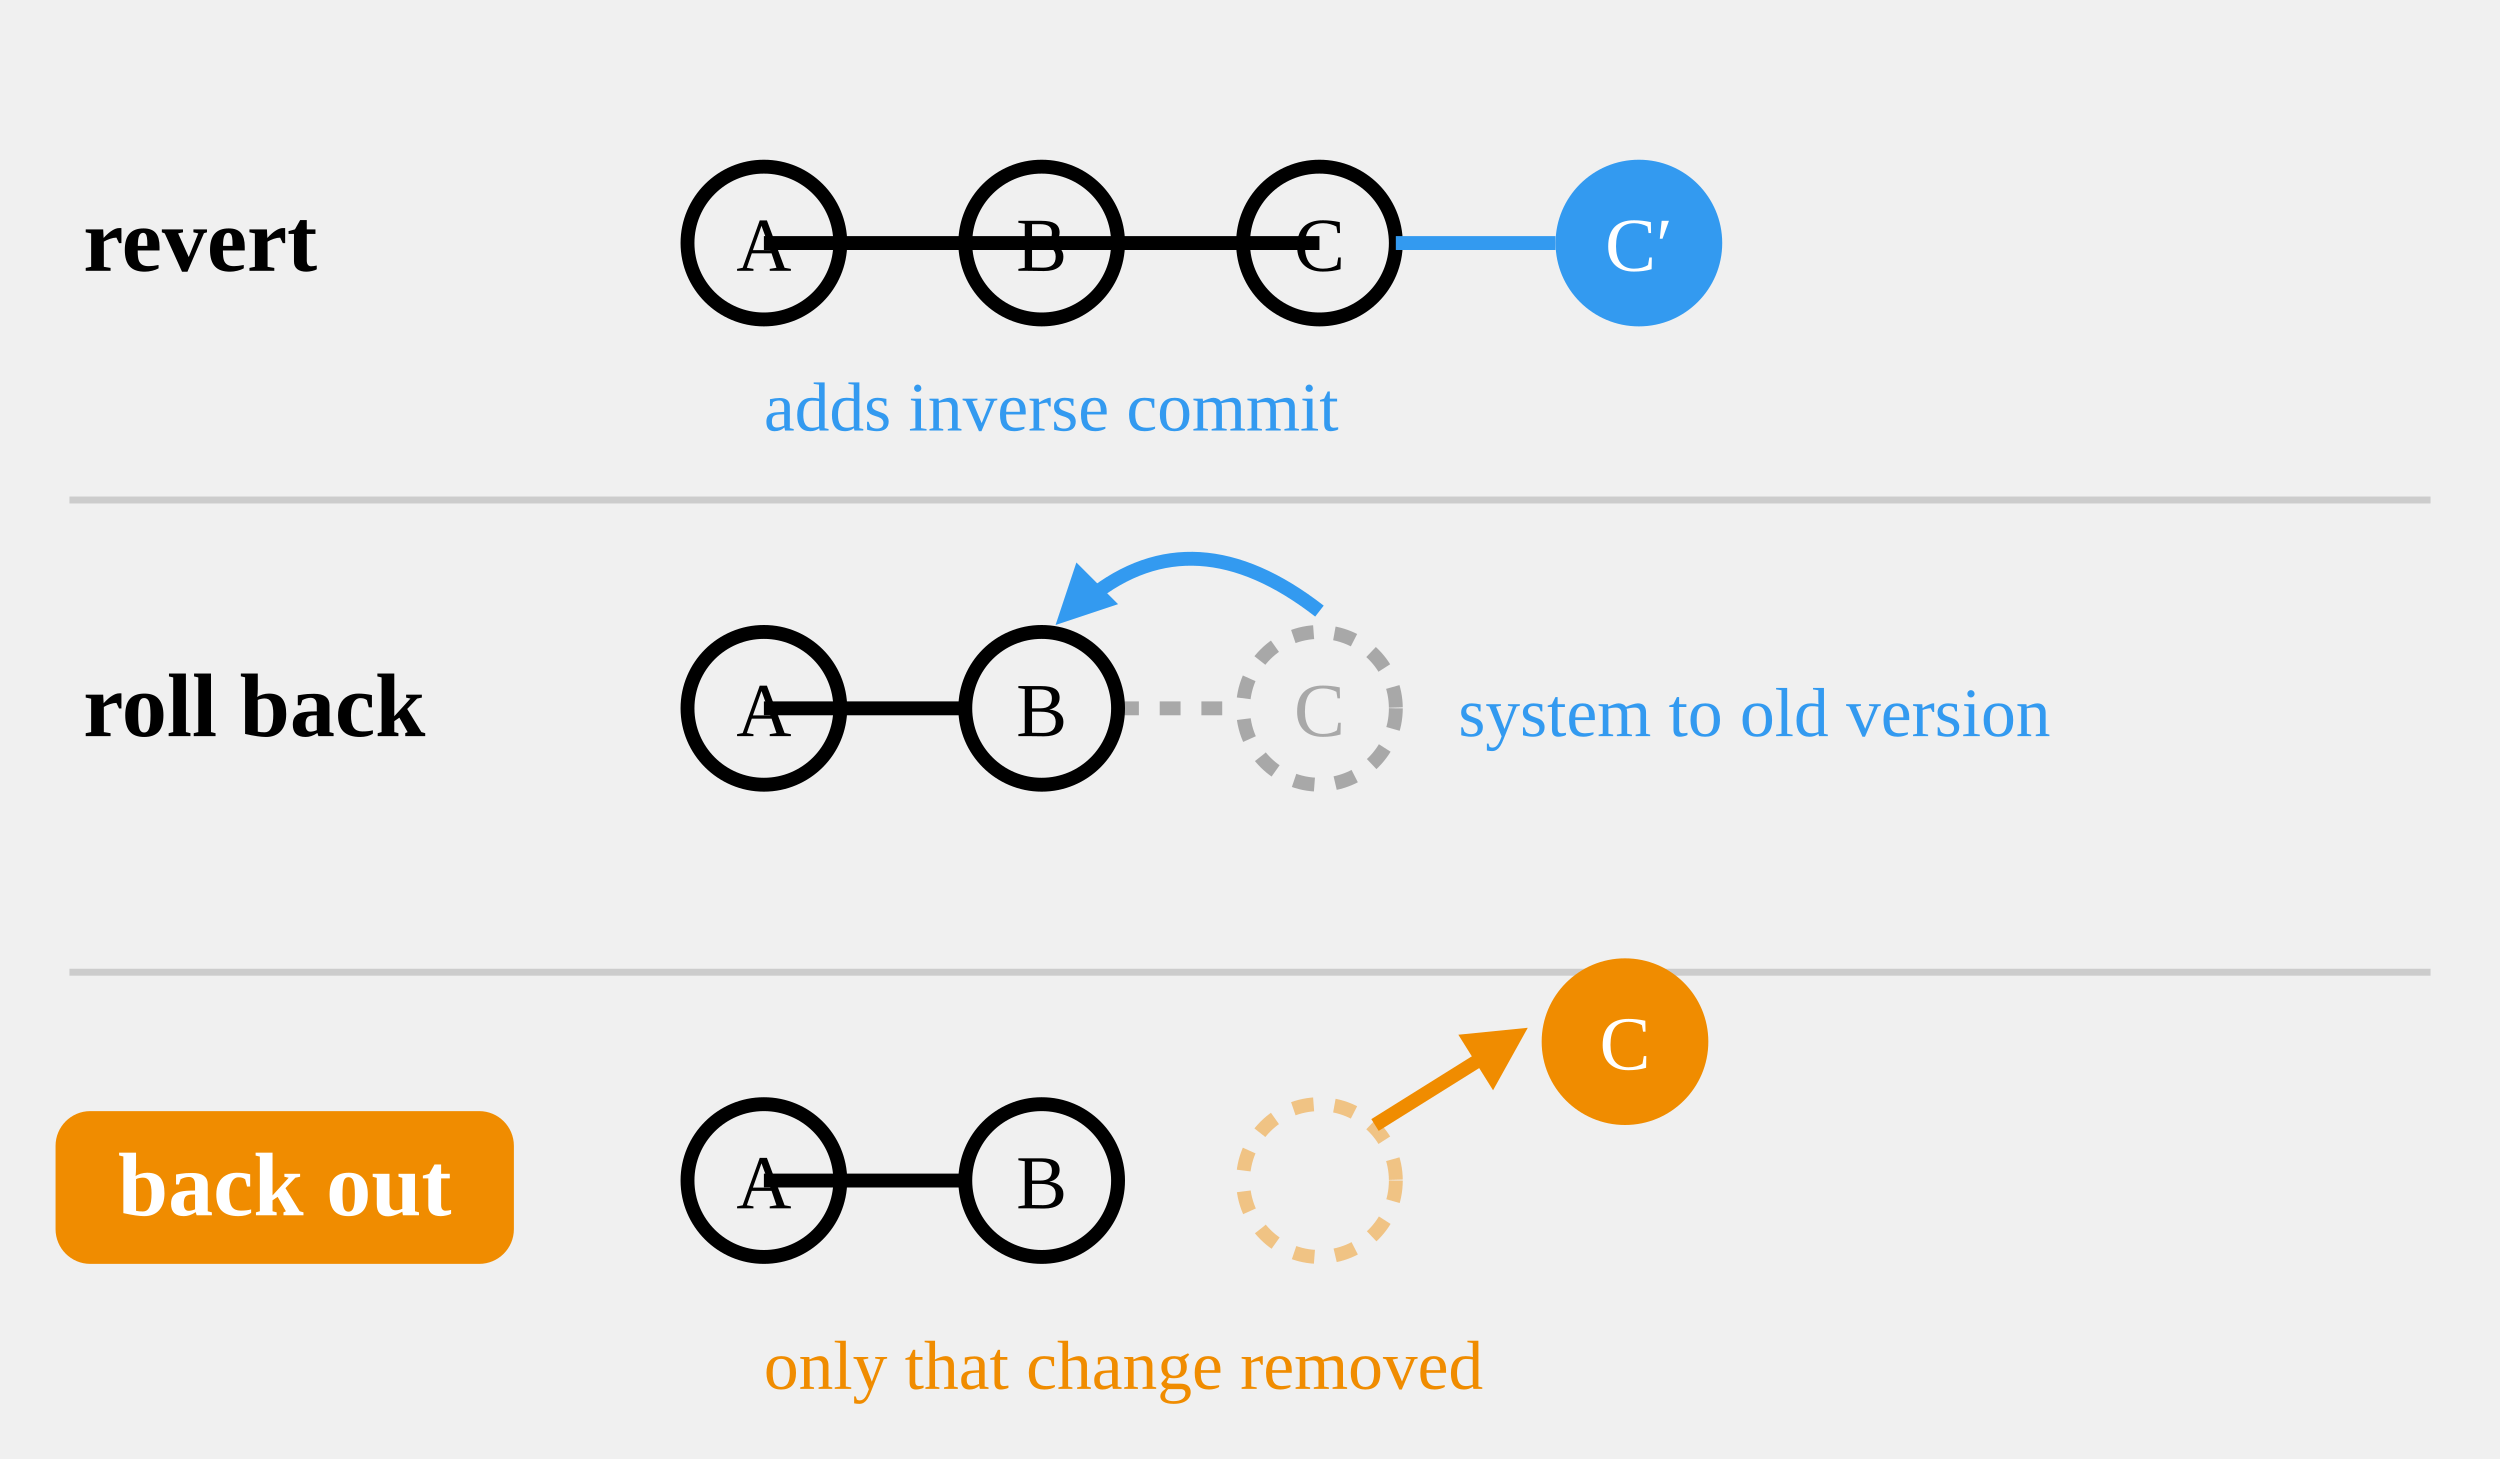
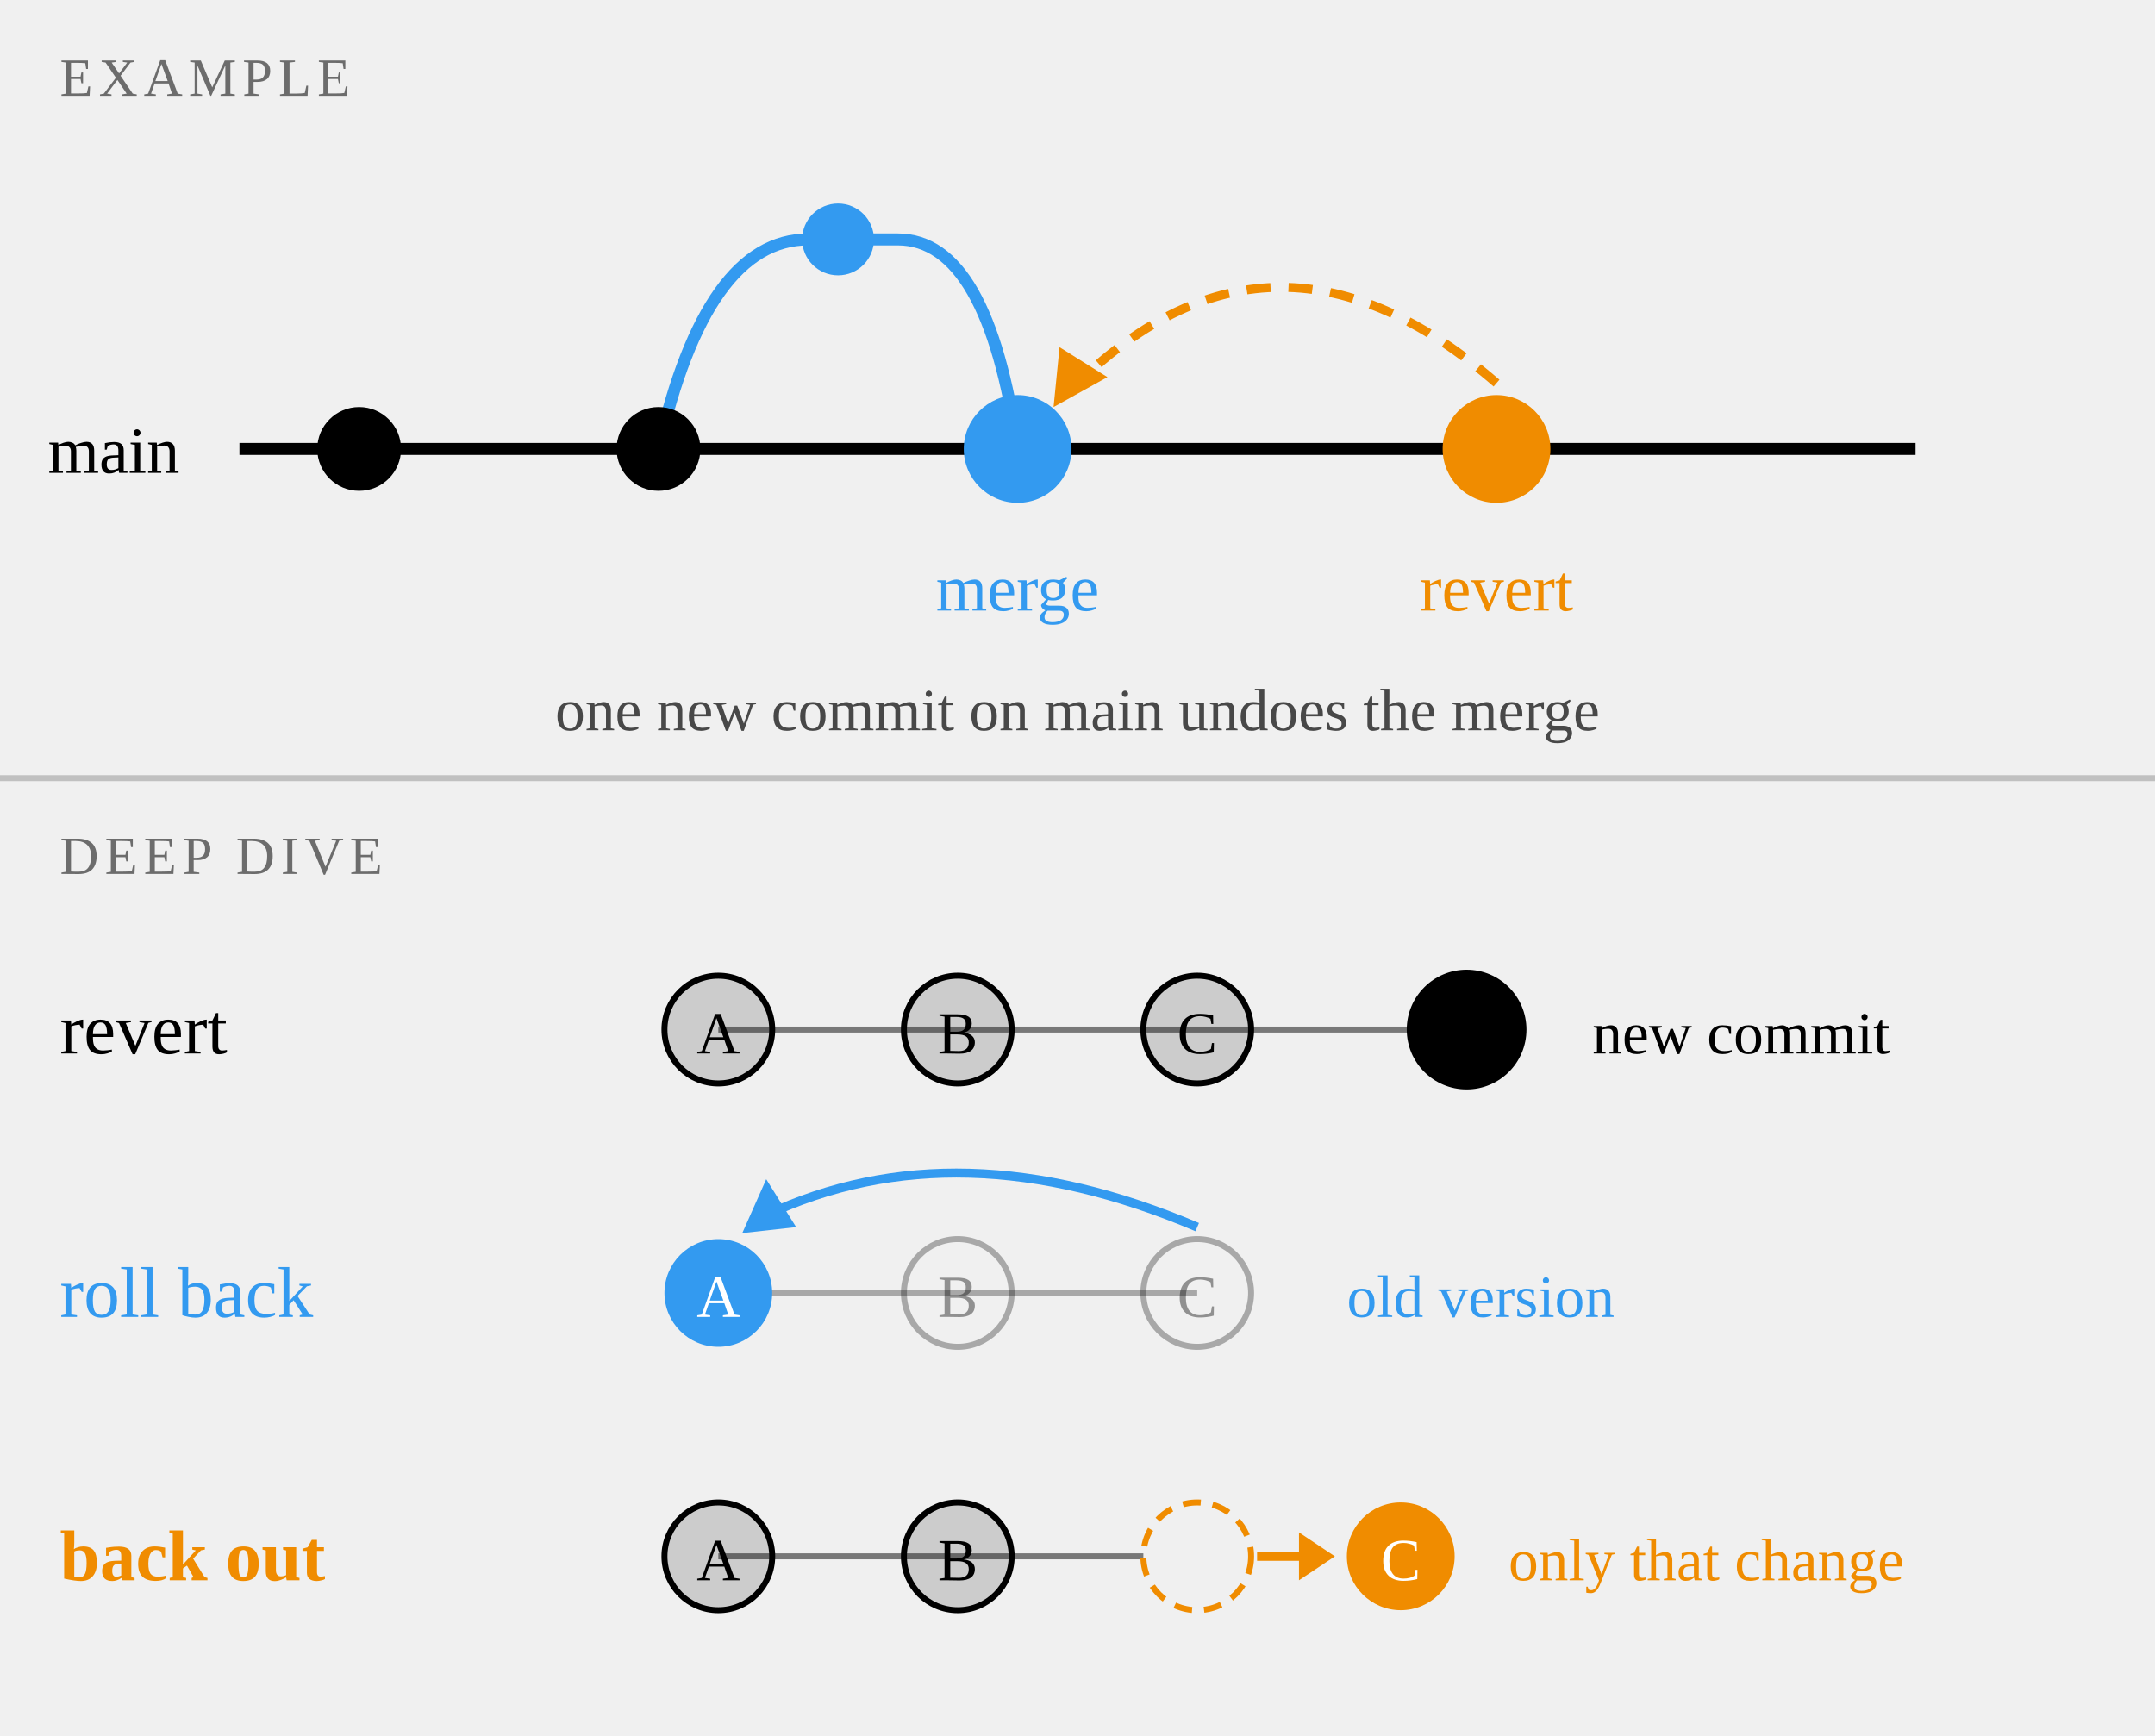
- <svg xmlns="http://www.w3.org/2000/svg" viewBox="0 0 360 210" width="100%" style="max-width:340px" font-family="inherit">
-   <g stroke="currentColor" stroke-opacity="0.15">
-     <line x1="10" y1="72" x2="350" y2="72" />
-     <line x1="10" y1="140" x2="350" y2="140" />
-   </g>
-   <text x="12" y="39" font-size="13" font-weight="bold" fill="currentColor">revert</text>
-   <g stroke="currentColor" stroke-width="2" fill="none">
-     <line x1="110" y1="35" x2="190" y2="35" />
-     <circle cx="110" cy="35" r="11" />
-     <circle cx="150" cy="35" r="11" />
-     <circle cx="190" cy="35" r="11" />
-   </g>
-   <line x1="201" y1="35" x2="224" y2="35" stroke="#339af0" stroke-width="2" />
-   <circle cx="236" cy="35" r="12" fill="#339af0" />
-   <g font-size="11" text-anchor="middle" fill="currentColor">
-     <text x="110" y="39">A</text>
-     <text x="150" y="39">B</text>
-     <text x="190" y="39">C</text>
-   </g>
-   <text x="236" y="39" font-size="11" text-anchor="middle" fill="#fff">C′</text>
-   <text x="110" y="62" font-size="10" fill="#339af0">adds inverse commit</text>
-   <text x="12" y="106" font-size="13" font-weight="bold" fill="currentColor">roll back</text>
-   <g stroke="currentColor" stroke-width="2" fill="none">
-     <line x1="110" y1="102" x2="139" y2="102" />
-     <circle cx="110" cy="102" r="11" />
-     <circle cx="150" cy="102" r="11" />
-     <line x1="161" y1="102" x2="179" y2="102" stroke-opacity="0.3" stroke-dasharray="3 3" />
-     <circle cx="190" cy="102" r="11" stroke-opacity="0.3" stroke-dasharray="3 3" />
-   </g>
-   <g font-size="11" text-anchor="middle" fill="currentColor">
-     <text x="110" y="106">A</text>
-     <text x="150" y="106">B</text>
-     <text x="190" y="106" fill-opacity="0.3">C</text>
-   </g>
-   <path d="M190,88 Q172,74 157,86" stroke="#339af0" stroke-width="2" fill="none" />
-   <polygon points="152,90 155,81 161,87" fill="#339af0" />
-   <text x="210" y="106" font-size="10" fill="#339af0">system to old version</text>
-   <rect x="8" y="160" width="66" height="22" rx="5" fill="#f08c00" />
-   <text x="41" y="175" font-size="13" font-weight="bold" text-anchor="middle" fill="#fff">back out</text>
-   <g stroke="currentColor" stroke-width="2" fill="none">
-     <line x1="110" y1="170" x2="139" y2="170" />
-     <circle cx="110" cy="170" r="11" />
-     <circle cx="150" cy="170" r="11" />
-   </g>
-   <circle cx="190" cy="170" r="11" fill="none" stroke="#f08c00" stroke-opacity="0.45" stroke-dasharray="3 3" stroke-width="2" />
-   <line x1="198" y1="162" x2="214" y2="152" stroke="#f08c00" stroke-width="2" />
-   <polygon points="220,148 210,149 215,157" fill="#f08c00" />
-   <circle cx="234" cy="150" r="12" fill="#f08c00" />
-   <g font-size="11" text-anchor="middle" fill="currentColor">
-     <text x="110" y="174">A</text>
-     <text x="150" y="174">B</text>
-   </g>
-   <text x="234" y="154" font-size="11" text-anchor="middle" fill="#fff">C</text>
-   <text x="110" y="200" font-size="10" fill="#f08c00">only that change removed</text>
+ <svg xmlns="http://www.w3.org/2000/svg" viewBox="0 0 360 290" width="100%" style="max-width:340px" font-family="inherit">
+   <text x="10" y="16" font-size="9" letter-spacing="1" fill="currentColor" fill-opacity=".55">EXAMPLE</text>
+   <text x="8" y="79" font-size="11" fill="currentColor">main</text>
+   <line x1="40" y1="75" x2="320" y2="75" stroke="currentColor" stroke-width="2" />
+   <path d="M110 75 Q118 40 135 40 L150 40 Q165 40 170 75" fill="none" stroke="#339af0" stroke-width="2" />
+   <circle cx="140" cy="40" r="6" fill="#339af0" />
+   <circle cx="60" cy="75" r="7" fill="currentColor" />
+   <circle cx="110" cy="75" r="7" fill="currentColor" />
+   <circle cx="170" cy="75" r="9" fill="#339af0" />
+   <circle cx="250" cy="75" r="9" fill="#f08c00" />
+   <path d="M250 64 Q213 32 180 64" fill="none" stroke="#f08c00" stroke-width="1.5" stroke-dasharray="4 3" />
+   <polygon points="176,68 177,58 185,63" fill="#f08c00" />
+   <text x="170" y="102" font-size="11" text-anchor="middle" fill="#339af0">merge</text>
+   <text x="250" y="102" font-size="11" text-anchor="middle" fill="#f08c00">revert</text>
+   <text x="180" y="122" font-size="10" text-anchor="middle" fill="currentColor" fill-opacity=".7">one new commit on main undoes the merge</text>
+   <line x1="0" y1="130" x2="360" y2="130" stroke="currentColor" stroke-opacity=".2" />
+   <text x="10" y="146" font-size="9" letter-spacing="1" fill="currentColor" fill-opacity=".55">DEEP DIVE</text>
+   <text x="10" y="176" font-size="12" fill="currentColor">revert</text>
+   <line x1="120" y1="172" x2="245" y2="172" stroke="currentColor" stroke-opacity=".5" />
+   <circle cx="120" cy="172" r="9" fill="currentColor" fill-opacity=".15" stroke="currentColor" />
+   <circle cx="160" cy="172" r="9" fill="currentColor" fill-opacity=".15" stroke="currentColor" />
+   <circle cx="200" cy="172" r="9" fill="currentColor" fill-opacity=".15" stroke="currentColor" />
+   <circle cx="245" cy="172" r="10" fill="currentColor" />
+   <text x="120" y="176" font-size="10" text-anchor="middle" fill="currentColor">A</text>
+   <text x="160" y="176" font-size="10" text-anchor="middle" fill="currentColor">B</text>
+   <text x="200" y="176" font-size="10" text-anchor="middle" fill="currentColor">C</text>
+   <text x="266" y="176" font-size="10" fill="currentColor">new commit</text>
+   <text x="10" y="220" font-size="12" fill="#339af0">roll back</text>
+   <line x1="120" y1="216" x2="200" y2="216" stroke="currentColor" stroke-opacity=".3" />
+   <circle cx="120" cy="216" r="9" fill="#339af0" />
+   <circle cx="160" cy="216" r="9" fill="none" stroke="currentColor" stroke-opacity=".3" />
+   <circle cx="200" cy="216" r="9" fill="none" stroke="currentColor" stroke-opacity=".3" />
+   <text x="120" y="220" font-size="10" text-anchor="middle" fill="#fff">A</text>
+   <text x="160" y="220" font-size="10" text-anchor="middle" fill="currentColor" fill-opacity=".4">B</text>
+   <text x="200" y="220" font-size="10" text-anchor="middle" fill="currentColor" fill-opacity=".4">C</text>
+   <path d="M200 205 Q160 188 128 203" fill="none" stroke="#339af0" stroke-width="1.5" />
+   <polygon points="124,206 128,197 133,205" fill="#339af0" />
+   <text x="225" y="220" font-size="10" fill="#339af0">old version</text>
+   <text x="10" y="264" font-size="12" font-weight="bold" fill="#f08c00">back out</text>
+   <line x1="120" y1="260" x2="191" y2="260" stroke="currentColor" stroke-opacity=".5" />
+   <circle cx="120" cy="260" r="9" fill="currentColor" fill-opacity=".15" stroke="currentColor" />
+   <circle cx="160" cy="260" r="9" fill="currentColor" fill-opacity=".15" stroke="currentColor" />
+   <circle cx="200" cy="260" r="9" fill="none" stroke="#f08c00" stroke-dasharray="3 2" />
+   <text x="120" y="264" font-size="10" text-anchor="middle" fill="currentColor">A</text>
+   <text x="160" y="264" font-size="10" text-anchor="middle" fill="currentColor">B</text>
+   <line x1="210" y1="260" x2="218" y2="260" stroke="#f08c00" stroke-width="1.5" />
+   <polygon points="223,260 217,256 217,264" fill="#f08c00" />
+   <circle cx="234" cy="260" r="9" fill="#f08c00" />
+   <text x="234" y="264" font-size="10" text-anchor="middle" fill="#fff">C</text>
+   <text x="252" y="264" font-size="10" fill="#f08c00">only that change</text>
</svg>
